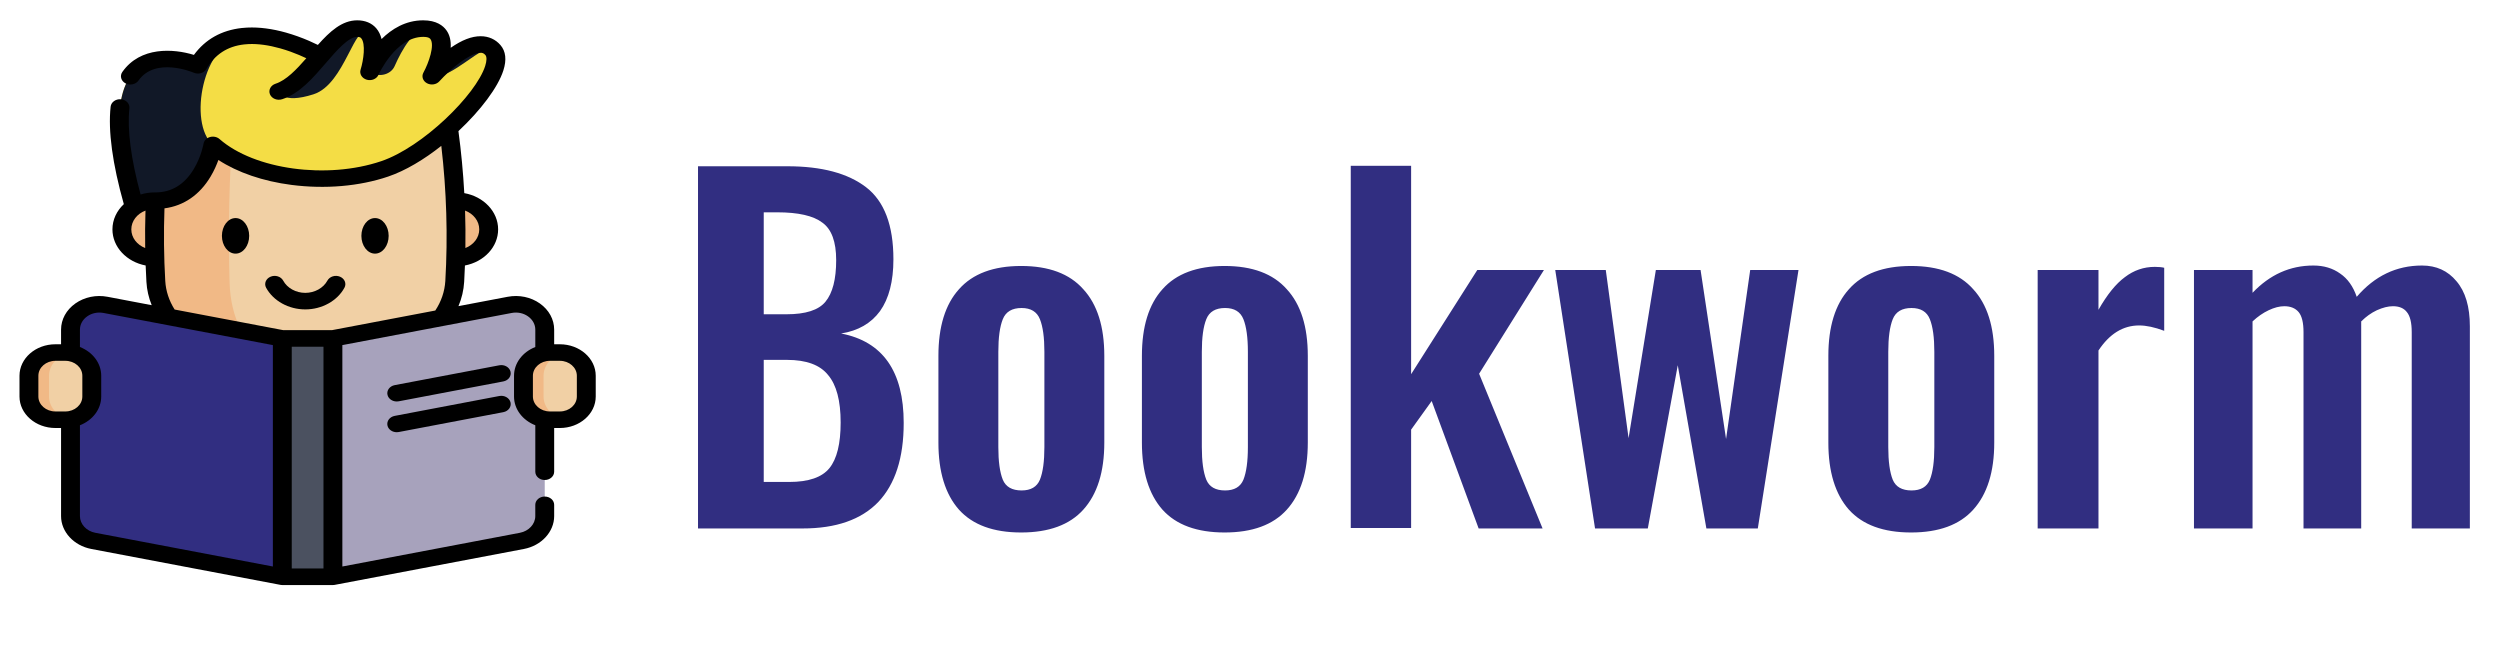
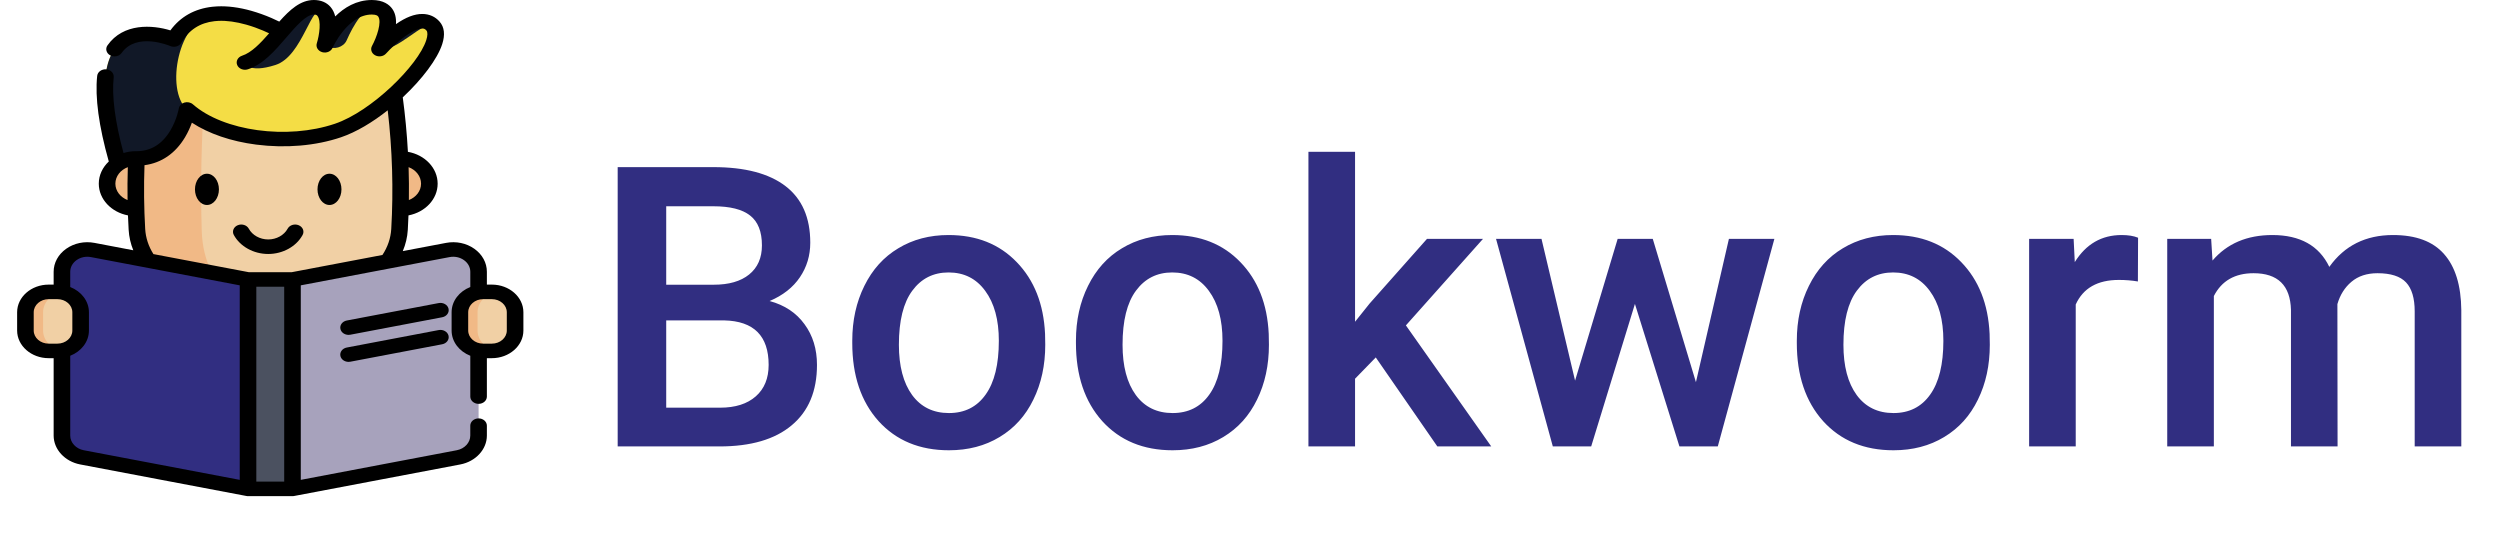
- <svg xmlns="http://www.w3.org/2000/svg" width="123" height="33" viewBox="0 0 123 33" fill="none">
-   <path d="M34.342 8.18H38.742C40.429 8.18 41.719 8.525 42.614 9.214C43.509 9.903 43.956 11.084 43.956 12.756C43.956 13.841 43.736 14.692 43.296 15.308C42.856 15.909 42.218 16.276 41.382 16.408C43.435 16.804 44.462 18.271 44.462 20.808C44.462 22.524 44.044 23.822 43.208 24.702C42.372 25.567 41.133 26 39.49 26H34.342V8.18ZM38.698 15.462C39.637 15.462 40.275 15.257 40.612 14.846C40.964 14.421 41.14 13.739 41.14 12.8C41.14 11.891 40.913 11.275 40.458 10.952C40.018 10.615 39.277 10.446 38.236 10.446H37.576V15.462H38.698ZM38.83 23.712C39.783 23.712 40.443 23.485 40.81 23.03C41.177 22.575 41.36 21.827 41.36 20.786C41.36 19.715 41.155 18.938 40.744 18.454C40.348 17.955 39.673 17.706 38.72 17.706H37.576V23.712H38.83ZM50.24 26.198C48.876 26.198 47.857 25.824 47.182 25.076C46.507 24.313 46.17 23.213 46.17 21.776V17.508C46.17 16.071 46.507 14.978 47.182 14.23C47.857 13.467 48.876 13.086 50.24 13.086C51.604 13.086 52.623 13.467 53.298 14.23C53.987 14.978 54.332 16.071 54.332 17.508V21.776C54.332 23.213 53.987 24.313 53.298 25.076C52.623 25.824 51.604 26.198 50.24 26.198ZM50.262 24.13C50.717 24.13 51.017 23.954 51.164 23.602C51.311 23.235 51.384 22.7 51.384 21.996V17.31C51.384 16.606 51.311 16.071 51.164 15.704C51.017 15.337 50.717 15.154 50.262 15.154C49.793 15.154 49.485 15.337 49.338 15.704C49.191 16.071 49.118 16.606 49.118 17.31V21.996C49.118 22.7 49.191 23.235 49.338 23.602C49.485 23.954 49.793 24.13 50.262 24.13ZM60.252 26.198C58.888 26.198 57.868 25.824 57.194 25.076C56.519 24.313 56.182 23.213 56.182 21.776V17.508C56.182 16.071 56.519 14.978 57.194 14.23C57.868 13.467 58.888 13.086 60.252 13.086C61.616 13.086 62.635 13.467 63.31 14.23C63.999 14.978 64.344 16.071 64.344 17.508V21.776C64.344 23.213 63.999 24.313 63.31 25.076C62.635 25.824 61.616 26.198 60.252 26.198ZM60.274 24.13C60.728 24.13 61.029 23.954 61.176 23.602C61.322 23.235 61.396 22.7 61.396 21.996V17.31C61.396 16.606 61.322 16.071 61.176 15.704C61.029 15.337 60.728 15.154 60.274 15.154C59.804 15.154 59.496 15.337 59.35 15.704C59.203 16.071 59.13 16.606 59.13 17.31V21.996C59.13 22.7 59.203 23.235 59.35 23.602C59.496 23.954 59.804 24.13 60.274 24.13ZM66.457 8.158H69.427V18.41L72.683 13.284H75.962L72.772 18.388L75.895 26H72.749L70.439 19.73L69.427 21.138V25.978H66.457V8.158ZM76.518 13.284H79.004L80.126 21.556L81.468 13.284H83.668L84.922 21.6L86.11 13.284H88.486L86.484 26H83.954L82.546 17.97L81.072 26H78.476L76.518 13.284ZM94.025 26.198C92.661 26.198 91.642 25.824 90.967 25.076C90.293 24.313 89.955 23.213 89.955 21.776V17.508C89.955 16.071 90.293 14.978 90.967 14.23C91.642 13.467 92.661 13.086 94.025 13.086C95.389 13.086 96.409 13.467 97.083 14.23C97.773 14.978 98.117 16.071 98.117 17.508V21.776C98.117 23.213 97.773 24.313 97.083 25.076C96.409 25.824 95.389 26.198 94.025 26.198ZM94.047 24.13C94.502 24.13 94.803 23.954 94.949 23.602C95.096 23.235 95.169 22.7 95.169 21.996V17.31C95.169 16.606 95.096 16.071 94.949 15.704C94.803 15.337 94.502 15.154 94.047 15.154C93.578 15.154 93.27 15.337 93.123 15.704C92.977 16.071 92.903 16.606 92.903 17.31V21.996C92.903 22.7 92.977 23.235 93.123 23.602C93.27 23.954 93.578 24.13 94.047 24.13ZM100.253 13.284H103.245V15.242C103.67 14.494 104.103 13.959 104.543 13.636C104.983 13.299 105.474 13.13 106.017 13.13C106.208 13.13 106.362 13.145 106.479 13.174V16.276C106.01 16.1 105.599 16.012 105.247 16.012C104.455 16.012 103.788 16.423 103.245 17.244V26H100.253V13.284ZM107.943 13.284H110.825V14.406C111.675 13.511 112.673 13.064 113.817 13.064C114.33 13.064 114.77 13.196 115.137 13.46C115.503 13.709 115.775 14.091 115.951 14.604C116.831 13.577 117.901 13.064 119.163 13.064C119.867 13.064 120.431 13.321 120.857 13.834C121.297 14.347 121.517 15.088 121.517 16.056V26H118.657V16.342C118.657 15.873 118.576 15.543 118.415 15.352C118.268 15.161 118.041 15.066 117.733 15.066C117.498 15.066 117.234 15.132 116.941 15.264C116.662 15.396 116.405 15.579 116.171 15.814V16.056V26H113.333V16.342C113.333 15.873 113.252 15.543 113.091 15.352C112.929 15.161 112.695 15.066 112.387 15.066C112.152 15.066 111.895 15.132 111.617 15.264C111.338 15.396 111.074 15.579 110.825 15.814V26H107.943V13.284Z" fill="#312E81" />
-   <path d="M22.422 12.697H22.432C23.323 12.697 24.044 12.065 24.044 11.286C24.044 10.506 23.323 9.873 22.432 9.873C22.421 9.873 22.409 9.873 22.398 9.874H7.642C7.631 9.873 7.619 9.873 7.608 9.873C6.718 9.873 5.996 10.505 5.996 11.286C5.996 12.065 6.718 12.697 7.608 12.697H7.618" fill="#F1B986" />
-   <path d="M22.051 6.186C17.364 5.788 12.676 5.788 7.989 6.186C7.625 8.74 7.518 11.294 7.667 13.847C7.776 15.706 9.474 17.186 11.596 17.274C13.879 17.368 16.161 17.368 18.444 17.274C20.566 17.186 22.264 15.706 22.373 13.847C22.522 11.294 22.415 8.74 22.051 6.186Z" fill="#F1D0A5" />
-   <path d="M7.989 6.186C10.332 5.987 12.676 5.887 15.02 5.887C13.834 5.887 12.647 5.988 11.46 6.189C11.275 8.767 11.222 11.346 11.297 13.923C11.347 15.62 12.055 17.004 12.983 17.319C12.521 17.308 12.058 17.293 11.596 17.274C9.474 17.186 7.776 15.706 7.667 13.847C7.518 11.294 7.625 8.74 7.989 6.186Z" fill="#F1B986" />
-   <path d="M18.925 8.31C16.23 9.222 12.403 8.82 10.474 7.13C10.474 7.13 10.016 9.874 7.643 9.874L6.609 10.179C3.845 0.673 9.74 3.213 9.74 3.213C10.296 2.268 11.107 1.877 11.954 1.782C12.028 1.774 12.103 1.768 12.178 1.764C12.184 1.764 12.19 1.764 12.196 1.763C12.793 1.736 13.397 1.842 13.934 1.993C14.12 2.046 14.299 2.104 14.467 2.164C15.141 2.406 15.633 2.677 15.736 2.735C15.749 2.743 15.756 2.747 15.756 2.747C16.363 2.044 16.941 1.407 17.577 1.407C17.838 1.407 18.019 1.495 18.14 1.635C18.599 2.162 18.222 3.43 18.191 3.529L18.19 3.534C18.191 3.533 18.191 3.531 18.192 3.529L18.195 3.522C18.277 3.342 19.188 1.407 20.823 1.407C20.926 1.407 21.018 1.416 21.101 1.432C22.319 1.668 21.366 3.535 21.261 3.733L21.258 3.739C21.255 3.743 21.253 3.747 21.252 3.749C21.304 3.691 23.345 1.421 24.252 2.462C24.252 2.463 24.252 2.463 24.253 2.463C25.167 3.52 21.618 7.398 18.925 8.31Z" fill="#F4DD45" />
-   <path d="M24.251 2.462H24.251C23.792 2.06 22.204 3.955 21.25 3.75L21.257 3.738C21.255 3.743 21.253 3.747 21.252 3.749C21.304 3.69 23.345 1.42 24.251 2.462Z" fill="#111827" />
-   <path d="M21.101 1.432C20.412 1.295 19.773 2.443 19.413 3.259C19.238 3.653 18.698 3.811 18.288 3.589L18.189 3.535L18.19 3.533L18.191 3.529H18.192L18.195 3.522C18.276 3.342 19.188 1.407 20.823 1.407C20.926 1.407 21.018 1.415 21.101 1.432Z" fill="#111827" />
-   <path d="M11.953 1.782C9.982 2.087 9.237 6.046 10.474 7.13C10.474 7.13 10.016 9.874 7.643 9.874L6.608 10.178C3.844 0.673 9.739 3.213 9.739 3.213C10.296 2.268 11.106 1.876 11.953 1.782Z" fill="#111827" />
-   <path d="M18.139 1.635C17.447 1.028 16.985 4.141 15.425 4.639C13.866 5.138 13.72 4.5 13.72 4.5V4.5C14.488 4.251 15.136 3.465 15.755 2.747C15.755 2.747 15.755 2.747 15.755 2.747C15.774 2.725 15.793 2.703 15.812 2.681C15.835 2.653 15.86 2.626 15.884 2.598C16.444 1.956 16.986 1.407 17.577 1.407C17.838 1.407 18.018 1.495 18.139 1.635Z" fill="#111827" />
-   <path d="M12.197 1.764C12.191 1.764 12.184 1.764 12.177 1.764C12.184 1.764 12.19 1.764 12.196 1.763L12.197 1.764Z" fill="#111827" />
-   <path d="M26.801 16.219V25.392C26.801 25.979 26.334 26.487 25.679 26.611L16.38 28.377H15.179V16.651H16.38L25.076 15C25.962 14.831 26.801 15.424 26.801 16.219Z" fill="#A7A2BC" />
-   <path d="M15.179 16.651V28.377H13.89L4.591 26.611C3.936 26.487 3.469 25.979 3.469 25.392V16.219C3.469 15.424 4.307 14.831 5.194 15L13.89 16.651H15.179Z" fill="#312E81" />
-   <path d="M13.89 28.377V16.651H16.379V28.377" fill="#4B5160" />
-   <path d="M3.213 20.651H2.726C2.007 20.651 1.424 20.14 1.424 19.51V18.486C1.424 17.855 2.007 17.345 2.726 17.345H3.213C3.932 17.345 4.515 17.855 4.515 18.486V19.51C4.515 20.14 3.933 20.651 3.213 20.651Z" fill="#F1D0A5" />
-   <path d="M3.464 20.629C3.384 20.644 3.3 20.651 3.214 20.651H2.727C2.008 20.651 1.425 20.14 1.425 19.51V18.486C1.425 17.855 2.008 17.345 2.727 17.345H3.214C3.3 17.345 3.384 17.352 3.464 17.366C2.866 17.468 2.413 17.931 2.413 18.486V19.51C2.413 20.065 2.866 20.527 3.464 20.629Z" fill="#F1B986" />
-   <path d="M27.543 20.651H27.056C26.337 20.651 25.754 20.14 25.754 19.51V18.486C25.754 17.855 26.337 17.345 27.056 17.345H27.543C28.262 17.345 28.845 17.855 28.845 18.486V19.51C28.845 20.14 28.262 20.651 27.543 20.651Z" fill="#F1D0A5" />
-   <path d="M27.794 20.629C27.714 20.644 27.63 20.651 27.544 20.651H27.057C26.338 20.651 25.755 20.14 25.755 19.51V18.486C25.755 17.855 26.338 17.345 27.057 17.345H27.544C27.63 17.345 27.714 17.352 27.794 17.366C27.195 17.468 26.743 17.931 26.743 18.486V19.51C26.743 20.065 27.195 20.527 27.794 20.629Z" fill="#F1B986" />
-   <path d="M16.947 14.155C17.057 13.952 16.959 13.709 16.727 13.613C16.495 13.516 16.218 13.603 16.108 13.806C15.909 14.172 15.482 14.409 15.02 14.409C14.557 14.409 14.13 14.172 13.932 13.806C13.822 13.603 13.545 13.516 13.313 13.613C13.081 13.709 12.983 13.952 13.092 14.155C13.444 14.803 14.2 15.223 15.02 15.223C15.839 15.223 16.596 14.803 16.947 14.155Z" fill="black" />
-   <path d="M11.589 12.479C11.96 12.479 12.26 12.087 12.26 11.604C12.26 11.12 11.96 10.729 11.589 10.729C11.219 10.729 10.918 11.12 10.918 11.604C10.918 12.087 11.219 12.479 11.589 12.479Z" fill="black" />
-   <path d="M18.451 12.479C18.822 12.479 19.122 12.087 19.122 11.604C19.122 11.12 18.822 10.729 18.451 10.729C18.08 10.729 17.78 11.12 17.78 11.604C17.78 12.087 18.08 12.479 18.451 12.479Z" fill="black" />
-   <path d="M25.117 18.283C25.063 18.064 24.816 17.924 24.565 17.972L19.421 18.948C19.17 18.996 19.011 19.213 19.066 19.432C19.113 19.623 19.305 19.753 19.519 19.753C19.552 19.753 19.585 19.75 19.618 19.744L24.761 18.767C25.012 18.72 25.171 18.503 25.117 18.283Z" fill="black" />
-   <path d="M24.564 19.484L19.421 20.461C19.17 20.508 19.011 20.725 19.065 20.945C19.112 21.135 19.305 21.265 19.519 21.265C19.551 21.265 19.584 21.262 19.618 21.256L24.761 20.279C25.012 20.232 25.171 20.015 25.117 19.795C25.062 19.576 24.815 19.436 24.564 19.484Z" fill="black" />
-   <path d="M27.544 16.938H27.265V16.219C27.265 15.716 27.009 15.247 26.562 14.931C26.115 14.615 25.538 14.495 24.977 14.602L22.556 15.062C22.717 14.681 22.813 14.278 22.837 13.868C22.853 13.6 22.865 13.331 22.875 13.062C23.808 12.884 24.508 12.155 24.508 11.286C24.508 10.406 23.792 9.67 22.843 9.502C22.787 8.483 22.691 7.464 22.555 6.451C23.642 5.435 24.496 4.303 24.764 3.471C24.934 2.943 24.886 2.52 24.62 2.215C24.375 1.933 24.041 1.784 23.653 1.782C23.21 1.78 22.726 1.967 22.174 2.351C22.195 2.002 22.125 1.714 21.964 1.491C21.804 1.267 21.475 1 20.822 1C19.954 1 19.271 1.427 18.773 1.921C18.724 1.724 18.641 1.54 18.51 1.389C18.289 1.134 17.966 1 17.577 1C16.824 1 16.23 1.547 15.639 2.21C15.392 2.088 15.048 1.932 14.642 1.787C14.457 1.721 14.267 1.66 14.075 1.605C13.393 1.413 12.752 1.33 12.172 1.357C12.167 1.357 12.162 1.357 12.156 1.357C12.155 1.358 12.153 1.358 12.152 1.358C12.066 1.362 11.982 1.369 11.895 1.378C10.895 1.49 10.104 1.934 9.541 2.701C8.533 2.391 6.906 2.28 6.02 3.539C5.885 3.73 5.953 3.981 6.171 4.099C6.247 4.14 6.332 4.159 6.415 4.159C6.571 4.159 6.723 4.091 6.811 3.966C7.639 2.789 9.458 3.546 9.534 3.578C9.761 3.676 10.036 3.597 10.152 3.4C10.579 2.675 11.188 2.278 12.011 2.186C12.075 2.179 12.136 2.174 12.2 2.171C12.209 2.17 12.219 2.17 12.229 2.169C12.694 2.148 13.22 2.22 13.789 2.38C13.959 2.428 14.127 2.482 14.29 2.54C14.596 2.65 14.864 2.767 15.071 2.865C14.583 3.424 14.081 3.95 13.558 4.119C13.318 4.197 13.194 4.431 13.283 4.642C13.372 4.853 13.639 4.96 13.88 4.882C14.738 4.605 15.396 3.84 16.034 3.099C16.552 2.497 17.14 1.814 17.577 1.814C17.701 1.814 17.742 1.849 17.77 1.881C17.999 2.144 17.888 2.959 17.741 3.426C17.675 3.636 17.809 3.854 18.045 3.922C18.281 3.989 18.536 3.882 18.623 3.679C18.632 3.66 19.466 1.814 20.822 1.814C21.099 1.814 21.158 1.897 21.178 1.924C21.393 2.223 21.099 3.085 20.832 3.573C20.729 3.76 20.804 3.986 21.006 4.095C21.208 4.205 21.471 4.164 21.617 4C21.62 3.996 21.948 3.629 22.391 3.264C23.121 2.662 23.512 2.596 23.647 2.596H23.649C23.73 2.596 23.801 2.616 23.882 2.709C23.956 2.794 23.952 2.996 23.87 3.25C23.414 4.665 20.802 7.237 18.756 7.93C16.087 8.834 12.519 8.346 10.802 6.842C10.678 6.733 10.494 6.695 10.328 6.743C10.161 6.792 10.04 6.918 10.014 7.071C10.013 7.077 9.907 7.695 9.537 8.312C9.078 9.078 8.44 9.467 7.642 9.467L7.641 9.467C7.63 9.466 7.619 9.466 7.608 9.466C7.365 9.466 7.133 9.503 6.917 9.57C6.44 7.805 6.255 6.378 6.367 5.327C6.391 5.103 6.204 4.904 5.948 4.883C5.693 4.862 5.466 5.027 5.442 5.251C5.314 6.448 5.533 8.06 6.092 10.044C5.745 10.37 5.532 10.806 5.532 11.286C5.532 12.156 6.233 12.884 7.166 13.062C7.176 13.332 7.188 13.6 7.204 13.868C7.226 14.26 7.315 14.647 7.464 15.015L5.292 14.602C4.732 14.495 4.154 14.615 3.707 14.931C3.26 15.247 3.004 15.716 3.004 16.219V16.938H2.726C1.752 16.938 0.959 17.632 0.959 18.486V19.51C0.959 20.363 1.752 21.058 2.726 21.058H3.004V25.392C3.004 26.165 3.63 26.845 4.492 27.009L13.791 28.774L13.793 28.775C13.806 28.777 13.819 28.779 13.832 28.78C13.835 28.781 13.838 28.781 13.841 28.782C13.856 28.783 13.872 28.784 13.888 28.784L13.89 28.784H16.38L16.382 28.784C16.397 28.784 16.413 28.783 16.428 28.782C16.431 28.781 16.434 28.781 16.437 28.78C16.45 28.779 16.463 28.777 16.476 28.775L16.478 28.774L25.777 27.009C26.639 26.845 27.265 26.165 27.265 25.392V24.837C27.265 24.612 27.057 24.43 26.801 24.43C26.544 24.43 26.336 24.612 26.336 24.837V25.392C26.336 25.785 26.018 26.13 25.58 26.213L16.844 27.872V16.979L25.174 15.398C25.459 15.343 25.752 15.404 25.979 15.565C26.206 15.725 26.337 15.963 26.337 16.219V17.073C25.72 17.315 25.29 17.857 25.29 18.486V19.51C25.29 20.139 25.72 20.681 26.337 20.923V23.209C26.337 23.433 26.544 23.616 26.801 23.616C27.058 23.616 27.265 23.433 27.265 23.209V21.058H27.544C28.518 21.058 29.31 20.363 29.31 19.51V18.486C29.31 17.632 28.518 16.938 27.544 16.938ZM23.579 11.286C23.579 11.695 23.299 12.047 22.897 12.203C22.907 11.59 22.901 10.975 22.881 10.36C23.291 10.514 23.579 10.87 23.579 11.286ZM6.461 11.286C6.461 10.871 6.749 10.514 7.158 10.361C7.138 10.974 7.134 11.589 7.143 12.203C6.742 12.047 6.461 11.695 6.461 11.286ZM8.131 13.826C8.062 12.644 8.049 11.443 8.092 10.251C9.041 10.125 9.819 9.592 10.359 8.691C10.532 8.402 10.657 8.115 10.745 7.87C11.691 8.488 12.941 8.917 14.344 9.098C15.997 9.311 17.683 9.166 19.091 8.689C19.954 8.397 20.87 7.843 21.712 7.177C21.971 9.387 22.038 11.62 21.91 13.826C21.879 14.339 21.709 14.838 21.416 15.278L16.33 16.244H13.94L8.592 15.229C8.319 14.801 8.16 14.319 8.131 13.826ZM14.354 17.058H15.915V27.97H14.354V17.058ZM1.888 19.51V18.486C1.888 18.081 2.264 17.752 2.726 17.752H3.213C3.675 17.752 4.051 18.081 4.051 18.486V19.51C4.051 19.915 3.675 20.244 3.213 20.244H2.726C2.264 20.244 1.888 19.915 1.888 19.51ZM3.933 25.392V20.923C4.549 20.681 4.98 20.139 4.98 19.51V18.486C4.98 17.857 4.549 17.315 3.933 17.073V16.219C3.933 15.963 4.063 15.725 4.29 15.565C4.517 15.404 4.811 15.343 5.096 15.398L13.425 16.979V27.872L4.689 26.213C4.251 26.13 3.933 25.785 3.933 25.392ZM28.381 19.51C28.381 19.915 28.005 20.244 27.544 20.244H27.056C26.595 20.244 26.219 19.915 26.219 19.51V18.486C26.219 18.081 26.595 17.752 27.056 17.752H27.544C28.005 17.752 28.381 18.081 28.381 18.486V19.51Z" fill="black" />
+ <svg xmlns="http://www.w3.org/2000/svg" width="140" height="30" viewBox="0 0 140 30" fill="none">
+   <path d="M34.59 25V9.359H39.95C41.719 9.359 43.065 9.714 43.989 10.423C44.913 11.132 45.375 12.188 45.375 13.592C45.375 14.308 45.182 14.953 44.795 15.525C44.408 16.098 43.842 16.542 43.098 16.857C43.943 17.087 44.594 17.52 45.053 18.157C45.518 18.787 45.751 19.547 45.751 20.435C45.751 21.903 45.278 23.031 44.333 23.818C43.395 24.606 42.048 25 40.294 25H34.59ZM37.308 17.942V22.83H40.326C41.178 22.83 41.844 22.619 42.324 22.196C42.804 21.774 43.044 21.186 43.044 20.435C43.044 18.809 42.213 17.978 40.552 17.942H37.308ZM37.308 15.944H39.972C40.817 15.944 41.476 15.755 41.948 15.375C42.428 14.988 42.668 14.444 42.668 13.742C42.668 12.969 42.446 12.41 42.002 12.066C41.565 11.723 40.881 11.551 39.95 11.551H37.308V15.944ZM47.727 19.081C47.727 17.942 47.953 16.918 48.404 16.009C48.855 15.092 49.489 14.39 50.306 13.903C51.122 13.409 52.06 13.162 53.12 13.162C54.688 13.162 55.96 13.667 56.934 14.677C57.915 15.687 58.445 17.026 58.523 18.694L58.534 19.307C58.534 20.453 58.312 21.477 57.868 22.379C57.431 23.281 56.801 23.98 55.977 24.474C55.161 24.968 54.216 25.215 53.142 25.215C51.502 25.215 50.188 24.671 49.199 23.582C48.218 22.486 47.727 21.029 47.727 19.21V19.081ZM50.338 19.307C50.338 20.503 50.585 21.441 51.079 22.121C51.573 22.794 52.261 23.131 53.142 23.131C54.023 23.131 54.706 22.787 55.193 22.1C55.688 21.412 55.935 20.406 55.935 19.081C55.935 17.907 55.68 16.976 55.172 16.288C54.671 15.601 53.987 15.257 53.12 15.257C52.268 15.257 51.591 15.597 51.09 16.277C50.589 16.951 50.338 17.96 50.338 19.307ZM60.253 19.081C60.253 17.942 60.478 16.918 60.93 16.009C61.381 15.092 62.015 14.39 62.831 13.903C63.648 13.409 64.586 13.162 65.645 13.162C67.214 13.162 68.485 13.667 69.459 14.677C70.44 15.687 70.97 17.026 71.049 18.694L71.06 19.307C71.06 20.453 70.838 21.477 70.394 22.379C69.957 23.281 69.326 23.98 68.503 24.474C67.686 24.968 66.741 25.215 65.667 25.215C64.027 25.215 62.713 24.671 61.725 23.582C60.743 22.486 60.253 21.029 60.253 19.21V19.081ZM62.863 19.307C62.863 20.503 63.11 21.441 63.605 22.121C64.099 22.794 64.786 23.131 65.667 23.131C66.548 23.131 67.232 22.787 67.719 22.1C68.213 21.412 68.46 20.406 68.46 19.081C68.46 17.907 68.206 16.976 67.697 16.288C67.196 15.601 66.512 15.257 65.645 15.257C64.793 15.257 64.117 15.597 63.615 16.277C63.114 16.951 62.863 17.96 62.863 19.307ZM77.043 20.016L75.883 21.208V25H73.272V8.5H75.883V18.018L76.699 16.997L79.911 13.377H83.048L78.73 18.222L83.51 25H80.491L77.043 20.016ZM94.972 21.401L96.819 13.377H99.365L96.196 25H94.048L91.556 17.019L89.106 25H86.958L83.778 13.377H86.324L88.204 21.315L90.589 13.377H92.555L94.972 21.401ZM100.622 19.081C100.622 17.942 100.848 16.918 101.299 16.009C101.75 15.092 102.384 14.39 103.2 13.903C104.017 13.409 104.955 13.162 106.015 13.162C107.583 13.162 108.854 13.667 109.828 14.677C110.809 15.687 111.339 17.026 111.418 18.694L111.429 19.307C111.429 20.453 111.207 21.477 110.763 22.379C110.326 23.281 109.696 23.98 108.872 24.474C108.056 24.968 107.11 25.215 106.036 25.215C104.396 25.215 103.082 24.671 102.094 23.582C101.113 22.486 100.622 21.029 100.622 19.21V19.081ZM103.232 19.307C103.232 20.503 103.479 21.441 103.974 22.121C104.468 22.794 105.155 23.131 106.036 23.131C106.917 23.131 107.601 22.787 108.088 22.1C108.582 21.412 108.829 20.406 108.829 19.081C108.829 17.907 108.575 16.976 108.066 16.288C107.565 15.601 106.881 15.257 106.015 15.257C105.162 15.257 104.486 15.597 103.984 16.277C103.483 16.951 103.232 17.96 103.232 19.307ZM119.722 15.762C119.378 15.704 119.023 15.676 118.658 15.676C117.462 15.676 116.657 16.134 116.241 17.051V25H113.631V13.377H116.123L116.188 14.677C116.818 13.667 117.691 13.162 118.809 13.162C119.181 13.162 119.489 13.212 119.732 13.312L119.722 15.762ZM123.825 13.377L123.9 14.591C124.717 13.638 125.834 13.162 127.252 13.162C128.806 13.162 129.869 13.757 130.442 14.945C131.287 13.757 132.476 13.162 134.009 13.162C135.291 13.162 136.243 13.517 136.866 14.226C137.496 14.935 137.819 15.98 137.833 17.362V25H135.223V17.438C135.223 16.7 135.062 16.159 134.739 15.815C134.417 15.472 133.883 15.3 133.139 15.3C132.544 15.3 132.057 15.461 131.678 15.783C131.305 16.098 131.044 16.514 130.894 17.029L130.904 25H128.294V17.352C128.258 15.984 127.56 15.3 126.199 15.3C125.154 15.3 124.412 15.726 123.976 16.578V25H121.365V13.377H123.825Z" fill="#312E81" />
+   <path d="M22.422 11.697H22.432C23.323 11.697 24.044 11.065 24.044 10.286C24.044 9.506 23.323 8.873 22.432 8.873C22.421 8.873 22.409 8.873 22.398 8.874H7.642C7.631 8.873 7.619 8.873 7.608 8.873C6.718 8.873 5.996 9.506 5.996 10.286C5.996 11.065 6.718 11.697 7.608 11.697H7.618" fill="#F1B986" />
+   <path d="M22.051 5.186C17.364 4.788 12.676 4.788 7.989 5.186C7.625 7.74 7.518 10.294 7.667 12.847C7.776 14.706 9.474 16.186 11.596 16.274C13.879 16.368 16.161 16.368 18.444 16.274C20.566 16.186 22.264 14.706 22.373 12.847C22.522 10.294 22.415 7.74 22.051 5.186Z" fill="#F1D0A5" />
+   <path d="M7.989 5.186C10.332 4.987 12.676 4.887 15.02 4.887C13.834 4.887 12.647 4.988 11.46 5.189C11.275 7.767 11.222 10.346 11.297 12.923C11.347 14.62 12.055 16.004 12.983 16.319C12.521 16.308 12.058 16.293 11.596 16.274C9.474 16.186 7.776 14.706 7.667 12.847C7.518 10.294 7.625 7.74 7.989 5.186Z" fill="#F1B986" />
+   <path d="M18.925 7.31C16.23 8.222 12.403 7.82 10.474 6.13C10.474 6.13 10.016 8.874 7.643 8.874L6.609 9.179C3.845 -0.327 9.74 2.213 9.74 2.213C10.296 1.268 11.107 0.877 11.954 0.782C12.028 0.774 12.103 0.768 12.178 0.764C12.184 0.764 12.19 0.764 12.196 0.763C12.793 0.736 13.397 0.842 13.934 0.993C14.12 1.046 14.299 1.104 14.467 1.164C15.141 1.406 15.633 1.677 15.736 1.735C15.749 1.743 15.756 1.747 15.756 1.747C16.363 1.044 16.941 0.407 17.577 0.407C17.838 0.407 18.019 0.495 18.14 0.635C18.599 1.162 18.222 2.43 18.191 2.529L18.19 2.534C18.191 2.533 18.191 2.531 18.192 2.529L18.195 2.522C18.277 2.342 19.188 0.407 20.823 0.407C20.926 0.407 21.018 0.416 21.101 0.432C22.319 0.668 21.366 2.535 21.261 2.733L21.258 2.739C21.255 2.743 21.253 2.747 21.252 2.749C21.304 2.691 23.345 0.421 24.252 1.462C24.252 1.463 24.252 1.463 24.253 1.463C25.167 2.52 21.618 6.398 18.925 7.31Z" fill="#F4DD45" />
+   <path d="M24.251 1.462H24.251C23.792 1.06 22.204 2.955 21.25 2.75L21.257 2.738C21.255 2.743 21.253 2.747 21.252 2.749C21.304 2.69 23.345 0.42 24.251 1.462Z" fill="#111827" />
+   <path d="M21.101 0.432C20.412 0.295 19.773 1.443 19.413 2.259C19.238 2.653 18.698 2.811 18.288 2.589L18.189 2.535L18.19 2.533L18.191 2.529H18.192L18.195 2.522C18.276 2.342 19.188 0.407 20.823 0.407C20.926 0.407 21.018 0.416 21.101 0.432Z" fill="#111827" />
+   <path d="M11.953 0.782C9.982 1.087 9.237 5.046 10.474 6.13C10.474 6.13 10.016 8.874 7.643 8.874L6.608 9.178C3.844 -0.327 9.739 2.213 9.739 2.213C10.296 1.268 11.106 0.876 11.953 0.782Z" fill="#111827" />
+   <path d="M18.139 0.635C17.447 0.028 16.985 3.141 15.425 3.639C13.866 4.138 13.72 3.5 13.72 3.5V3.5C14.488 3.251 15.136 2.465 15.755 1.747C15.755 1.747 15.755 1.747 15.755 1.747C15.774 1.725 15.793 1.703 15.812 1.681C15.835 1.653 15.86 1.626 15.884 1.598C16.444 0.956 16.986 0.407 17.577 0.407C17.838 0.407 18.018 0.495 18.139 0.635Z" fill="#111827" />
+   <path d="M12.197 0.764C12.191 0.764 12.184 0.764 12.177 0.764C12.184 0.764 12.19 0.764 12.196 0.763L12.197 0.764Z" fill="#111827" />
+   <path d="M26.801 15.219V24.392C26.801 24.979 26.334 25.487 25.679 25.611L16.38 27.377H15.179V15.651H16.38L25.076 14C25.962 13.831 26.801 14.424 26.801 15.219Z" fill="#A7A2BC" />
+   <path d="M15.179 15.651V27.377H13.89L4.591 25.611C3.936 25.487 3.469 24.979 3.469 24.392V15.219C3.469 14.424 4.307 13.831 5.194 14L13.89 15.651H15.179Z" fill="#312E81" />
+   <path d="M13.89 27.377V15.651H16.379V27.377" fill="#4B5160" />
+   <path d="M3.213 19.651H2.726C2.007 19.651 1.424 19.14 1.424 18.51V17.486C1.424 16.855 2.007 16.345 2.726 16.345H3.213C3.932 16.345 4.515 16.855 4.515 17.486V18.51C4.515 19.14 3.933 19.651 3.213 19.651Z" fill="#F1D0A5" />
+   <path d="M3.464 19.629C3.384 19.644 3.3 19.651 3.214 19.651H2.727C2.008 19.651 1.425 19.14 1.425 18.51V17.486C1.425 16.855 2.008 16.345 2.727 16.345H3.214C3.3 16.345 3.384 16.352 3.464 16.366C2.866 16.468 2.413 16.931 2.413 17.486V18.51C2.413 19.065 2.866 19.527 3.464 19.629Z" fill="#F1B986" />
+   <path d="M27.543 19.651H27.056C26.337 19.651 25.754 19.14 25.754 18.51V17.486C25.754 16.855 26.337 16.345 27.056 16.345H27.543C28.262 16.345 28.845 16.855 28.845 17.486V18.51C28.845 19.14 28.262 19.651 27.543 19.651Z" fill="#F1D0A5" />
+   <path d="M27.794 19.629C27.714 19.644 27.63 19.651 27.544 19.651H27.057C26.338 19.651 25.755 19.14 25.755 18.51V17.486C25.755 16.855 26.338 16.345 27.057 16.345H27.544C27.63 16.345 27.714 16.352 27.794 16.366C27.195 16.468 26.743 16.931 26.743 17.486V18.51C26.743 19.065 27.195 19.527 27.794 19.629Z" fill="#F1B986" />
+   <path d="M16.947 13.155C17.057 12.952 16.959 12.709 16.727 12.613C16.495 12.516 16.218 12.603 16.108 12.806C15.909 13.172 15.482 13.409 15.02 13.409C14.557 13.409 14.13 13.172 13.932 12.806C13.822 12.603 13.545 12.516 13.313 12.613C13.081 12.709 12.983 12.952 13.092 13.155C13.444 13.803 14.2 14.223 15.02 14.223C15.839 14.223 16.596 13.803 16.947 13.155Z" fill="black" />
+   <path d="M11.589 11.479C11.96 11.479 12.26 11.087 12.26 10.604C12.26 10.12 11.96 9.729 11.589 9.729C11.219 9.729 10.918 10.12 10.918 10.604C10.918 11.087 11.219 11.479 11.589 11.479Z" fill="black" />
+   <path d="M18.451 11.479C18.822 11.479 19.122 11.087 19.122 10.604C19.122 10.12 18.822 9.729 18.451 9.729C18.08 9.729 17.78 10.12 17.78 10.604C17.78 11.087 18.08 11.479 18.451 11.479Z" fill="black" />
+   <path d="M25.117 17.283C25.063 17.064 24.816 16.924 24.565 16.972L19.421 17.948C19.17 17.996 19.011 18.213 19.066 18.432C19.113 18.623 19.305 18.753 19.519 18.753C19.552 18.753 19.585 18.75 19.618 18.744L24.761 17.767C25.012 17.72 25.171 17.503 25.117 17.283Z" fill="black" />
+   <path d="M24.564 18.484L19.421 19.461C19.17 19.508 19.011 19.725 19.065 19.945C19.112 20.135 19.305 20.265 19.519 20.265C19.551 20.265 19.584 20.262 19.618 20.256L24.761 19.279C25.012 19.232 25.171 19.015 25.117 18.795C25.062 18.576 24.815 18.436 24.564 18.484Z" fill="black" />
+   <path d="M27.544 15.938H27.265V15.219C27.265 14.716 27.009 14.247 26.562 13.931C26.115 13.615 25.538 13.495 24.977 13.602L22.556 14.062C22.717 13.681 22.813 13.278 22.837 12.868C22.853 12.6 22.865 12.331 22.875 12.062C23.808 11.884 24.508 11.155 24.508 10.286C24.508 9.406 23.792 8.67 22.843 8.502C22.787 7.483 22.691 6.464 22.555 5.451C23.642 4.435 24.496 3.303 24.764 2.471C24.934 1.943 24.886 1.52 24.62 1.215C24.375 0.933 24.041 0.784 23.653 0.782C23.21 0.78 22.726 0.967 22.174 1.351C22.195 1.002 22.125 0.714 21.964 0.491C21.804 0.267 21.475 0 20.822 0C19.954 0 19.271 0.427 18.773 0.92C18.724 0.724 18.641 0.54 18.51 0.389C18.289 0.134 17.966 0 17.577 0C16.824 0 16.23 0.547 15.639 1.21C15.392 1.088 15.048 0.932 14.642 0.787C14.457 0.721 14.267 0.66 14.075 0.605C13.393 0.413 12.752 0.33 12.172 0.357C12.167 0.357 12.162 0.357 12.156 0.357C12.155 0.358 12.153 0.358 12.152 0.358C12.066 0.362 11.982 0.369 11.895 0.378C10.895 0.49 10.104 0.934 9.541 1.701C8.533 1.391 6.906 1.28 6.02 2.539C5.885 2.73 5.953 2.981 6.171 3.099C6.247 3.14 6.332 3.159 6.415 3.159C6.571 3.159 6.723 3.091 6.811 2.966C7.639 1.79 9.458 2.546 9.534 2.578C9.761 2.676 10.036 2.597 10.152 2.4C10.579 1.675 11.188 1.278 12.011 1.186C12.075 1.179 12.136 1.174 12.2 1.171C12.209 1.17 12.219 1.17 12.229 1.169C12.694 1.148 13.22 1.22 13.789 1.38C13.959 1.428 14.127 1.482 14.29 1.54C14.596 1.65 14.864 1.767 15.071 1.865C14.583 2.424 14.081 2.95 13.558 3.119C13.318 3.197 13.194 3.431 13.283 3.642C13.372 3.853 13.639 3.96 13.88 3.882C14.738 3.605 15.396 2.84 16.034 2.099C16.552 1.497 17.14 0.814 17.577 0.814C17.701 0.814 17.742 0.849 17.77 0.881C17.999 1.144 17.888 1.959 17.741 2.426C17.675 2.636 17.809 2.854 18.045 2.922C18.281 2.989 18.536 2.882 18.623 2.679C18.632 2.66 19.466 0.814 20.822 0.814C21.099 0.814 21.158 0.897 21.178 0.924C21.393 1.223 21.099 2.085 20.832 2.573C20.729 2.76 20.804 2.986 21.006 3.095C21.208 3.205 21.471 3.164 21.617 3C21.62 2.996 21.948 2.629 22.391 2.264C23.121 1.662 23.512 1.596 23.647 1.596H23.649C23.73 1.596 23.801 1.616 23.882 1.709C23.956 1.794 23.952 1.996 23.87 2.25C23.414 3.665 20.802 6.237 18.756 6.93C16.087 7.834 12.519 7.346 10.802 5.842C10.678 5.733 10.494 5.695 10.328 5.743C10.161 5.792 10.04 5.918 10.014 6.071C10.013 6.077 9.907 6.695 9.537 7.312C9.078 8.078 8.44 8.467 7.642 8.467L7.641 8.467C7.63 8.466 7.619 8.466 7.608 8.466C7.365 8.466 7.133 8.503 6.917 8.57C6.44 6.805 6.255 5.378 6.367 4.327C6.391 4.103 6.204 3.904 5.948 3.883C5.693 3.862 5.466 4.027 5.442 4.251C5.314 5.448 5.533 7.06 6.092 9.044C5.745 9.37 5.532 9.806 5.532 10.286C5.532 11.156 6.233 11.884 7.166 12.062C7.176 12.332 7.188 12.6 7.204 12.868C7.226 13.26 7.315 13.647 7.464 14.015L5.292 13.602C4.732 13.495 4.154 13.615 3.707 13.931C3.26 14.247 3.004 14.716 3.004 15.219V15.938H2.726C1.752 15.938 0.959 16.632 0.959 17.486V18.51C0.959 19.363 1.752 20.058 2.726 20.058H3.004V24.392C3.004 25.165 3.63 25.845 4.492 26.009L13.791 27.774L13.793 27.775C13.806 27.777 13.819 27.779 13.832 27.78C13.835 27.781 13.838 27.781 13.841 27.782C13.856 27.783 13.872 27.784 13.888 27.784L13.89 27.784H16.38L16.382 27.784C16.397 27.784 16.413 27.783 16.428 27.782C16.431 27.781 16.434 27.781 16.437 27.78C16.45 27.779 16.463 27.777 16.476 27.775L16.478 27.774L25.777 26.009C26.639 25.845 27.265 25.165 27.265 24.392V23.837C27.265 23.612 27.057 23.43 26.801 23.43C26.544 23.43 26.336 23.612 26.336 23.837V24.392C26.336 24.785 26.018 25.13 25.58 25.213L16.844 26.872V15.979L25.174 14.398C25.459 14.343 25.752 14.404 25.979 14.565C26.206 14.725 26.337 14.963 26.337 15.219V16.073C25.72 16.315 25.29 16.857 25.29 17.486V18.51C25.29 19.139 25.72 19.681 26.337 19.923V22.209C26.337 22.433 26.544 22.616 26.801 22.616C27.058 22.616 27.265 22.433 27.265 22.209V20.058H27.544C28.518 20.058 29.31 19.363 29.31 18.51V17.486C29.31 16.632 28.518 15.938 27.544 15.938ZM23.579 10.286C23.579 10.695 23.299 11.047 22.897 11.203C22.907 10.59 22.901 9.975 22.881 9.36C23.291 9.514 23.579 9.87 23.579 10.286ZM6.461 10.286C6.461 9.871 6.749 9.514 7.158 9.361C7.138 9.974 7.134 10.589 7.143 11.203C6.742 11.047 6.461 10.695 6.461 10.286ZM8.131 12.826C8.062 11.644 8.049 10.443 8.092 9.251C9.041 9.125 9.819 8.592 10.359 7.691C10.532 7.402 10.657 7.115 10.745 6.87C11.691 7.488 12.941 7.917 14.344 8.098C15.997 8.311 17.683 8.166 19.091 7.689C19.954 7.397 20.87 6.843 21.712 6.177C21.971 8.387 22.038 10.62 21.91 12.826C21.879 13.339 21.709 13.838 21.416 14.278L16.33 15.244H13.94L8.592 14.229C8.319 13.801 8.16 13.319 8.131 12.826ZM14.354 16.058H15.915V26.97H14.354V16.058ZM1.888 18.51V17.486C1.888 17.081 2.264 16.752 2.726 16.752H3.213C3.675 16.752 4.051 17.081 4.051 17.486V18.51C4.051 18.915 3.675 19.244 3.213 19.244H2.726C2.264 19.244 1.888 18.915 1.888 18.51ZM3.933 24.392V19.923C4.549 19.681 4.98 19.139 4.98 18.51V17.486C4.98 16.857 4.549 16.315 3.933 16.073V15.219C3.933 14.963 4.063 14.725 4.29 14.565C4.517 14.404 4.811 14.343 5.096 14.398L13.425 15.979V26.872L4.689 25.213C4.251 25.13 3.933 24.785 3.933 24.392ZM28.381 18.51C28.381 18.915 28.005 19.244 27.544 19.244H27.056C26.595 19.244 26.219 18.915 26.219 18.51V17.486C26.219 17.081 26.595 16.752 27.056 16.752H27.544C28.005 16.752 28.381 17.081 28.381 17.486V18.51Z" fill="black" />
</svg>
